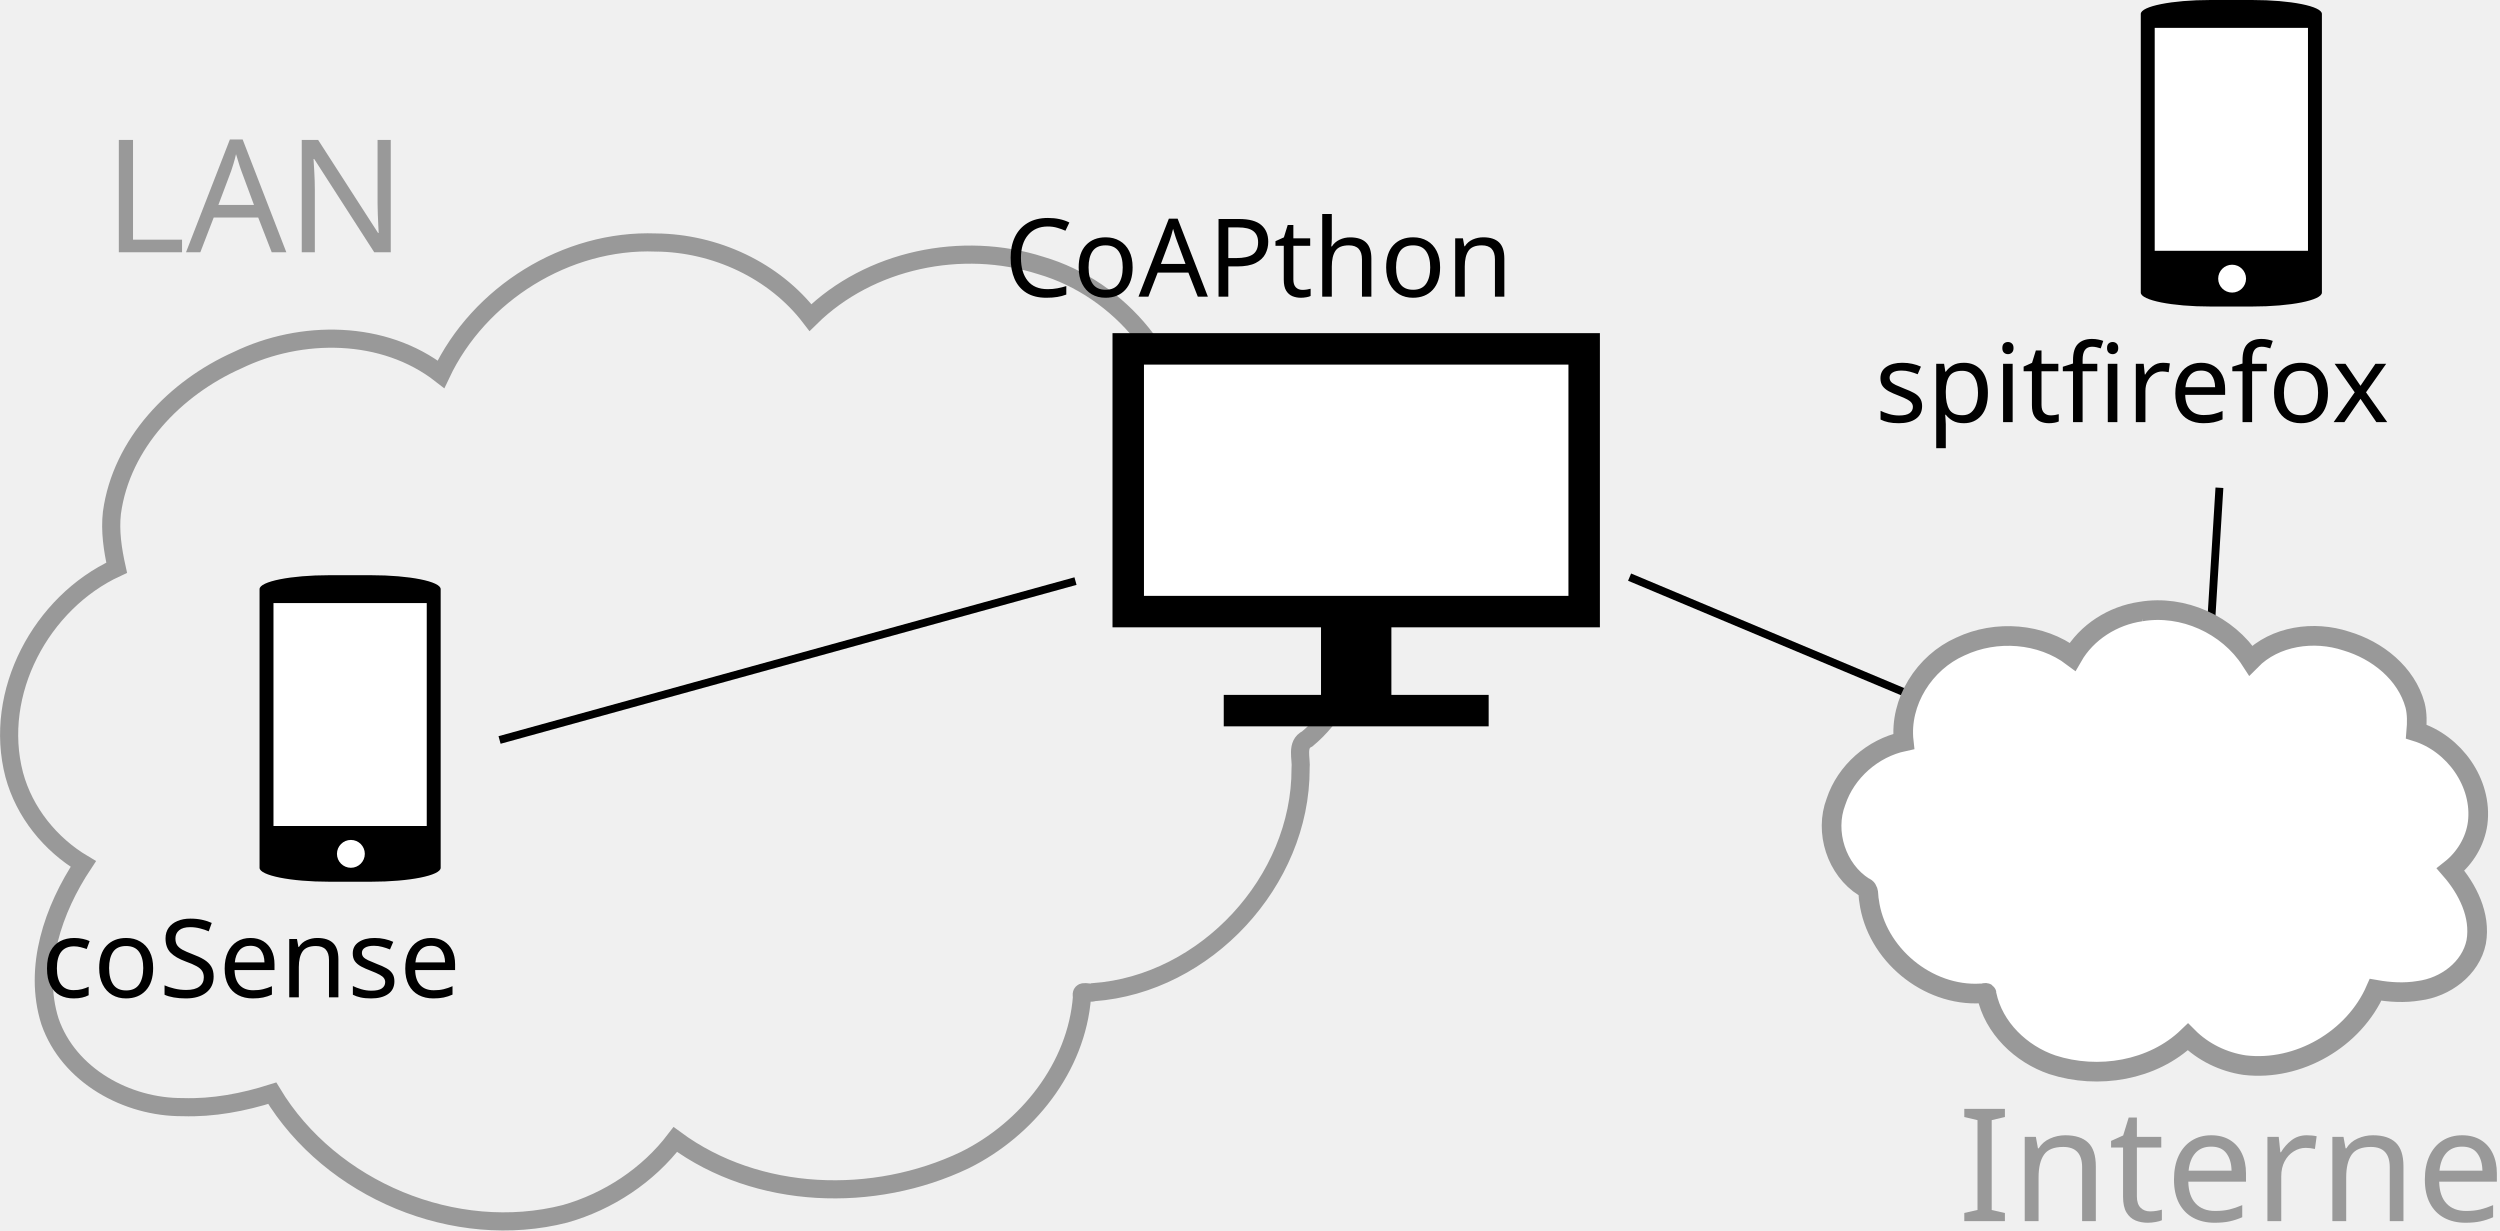
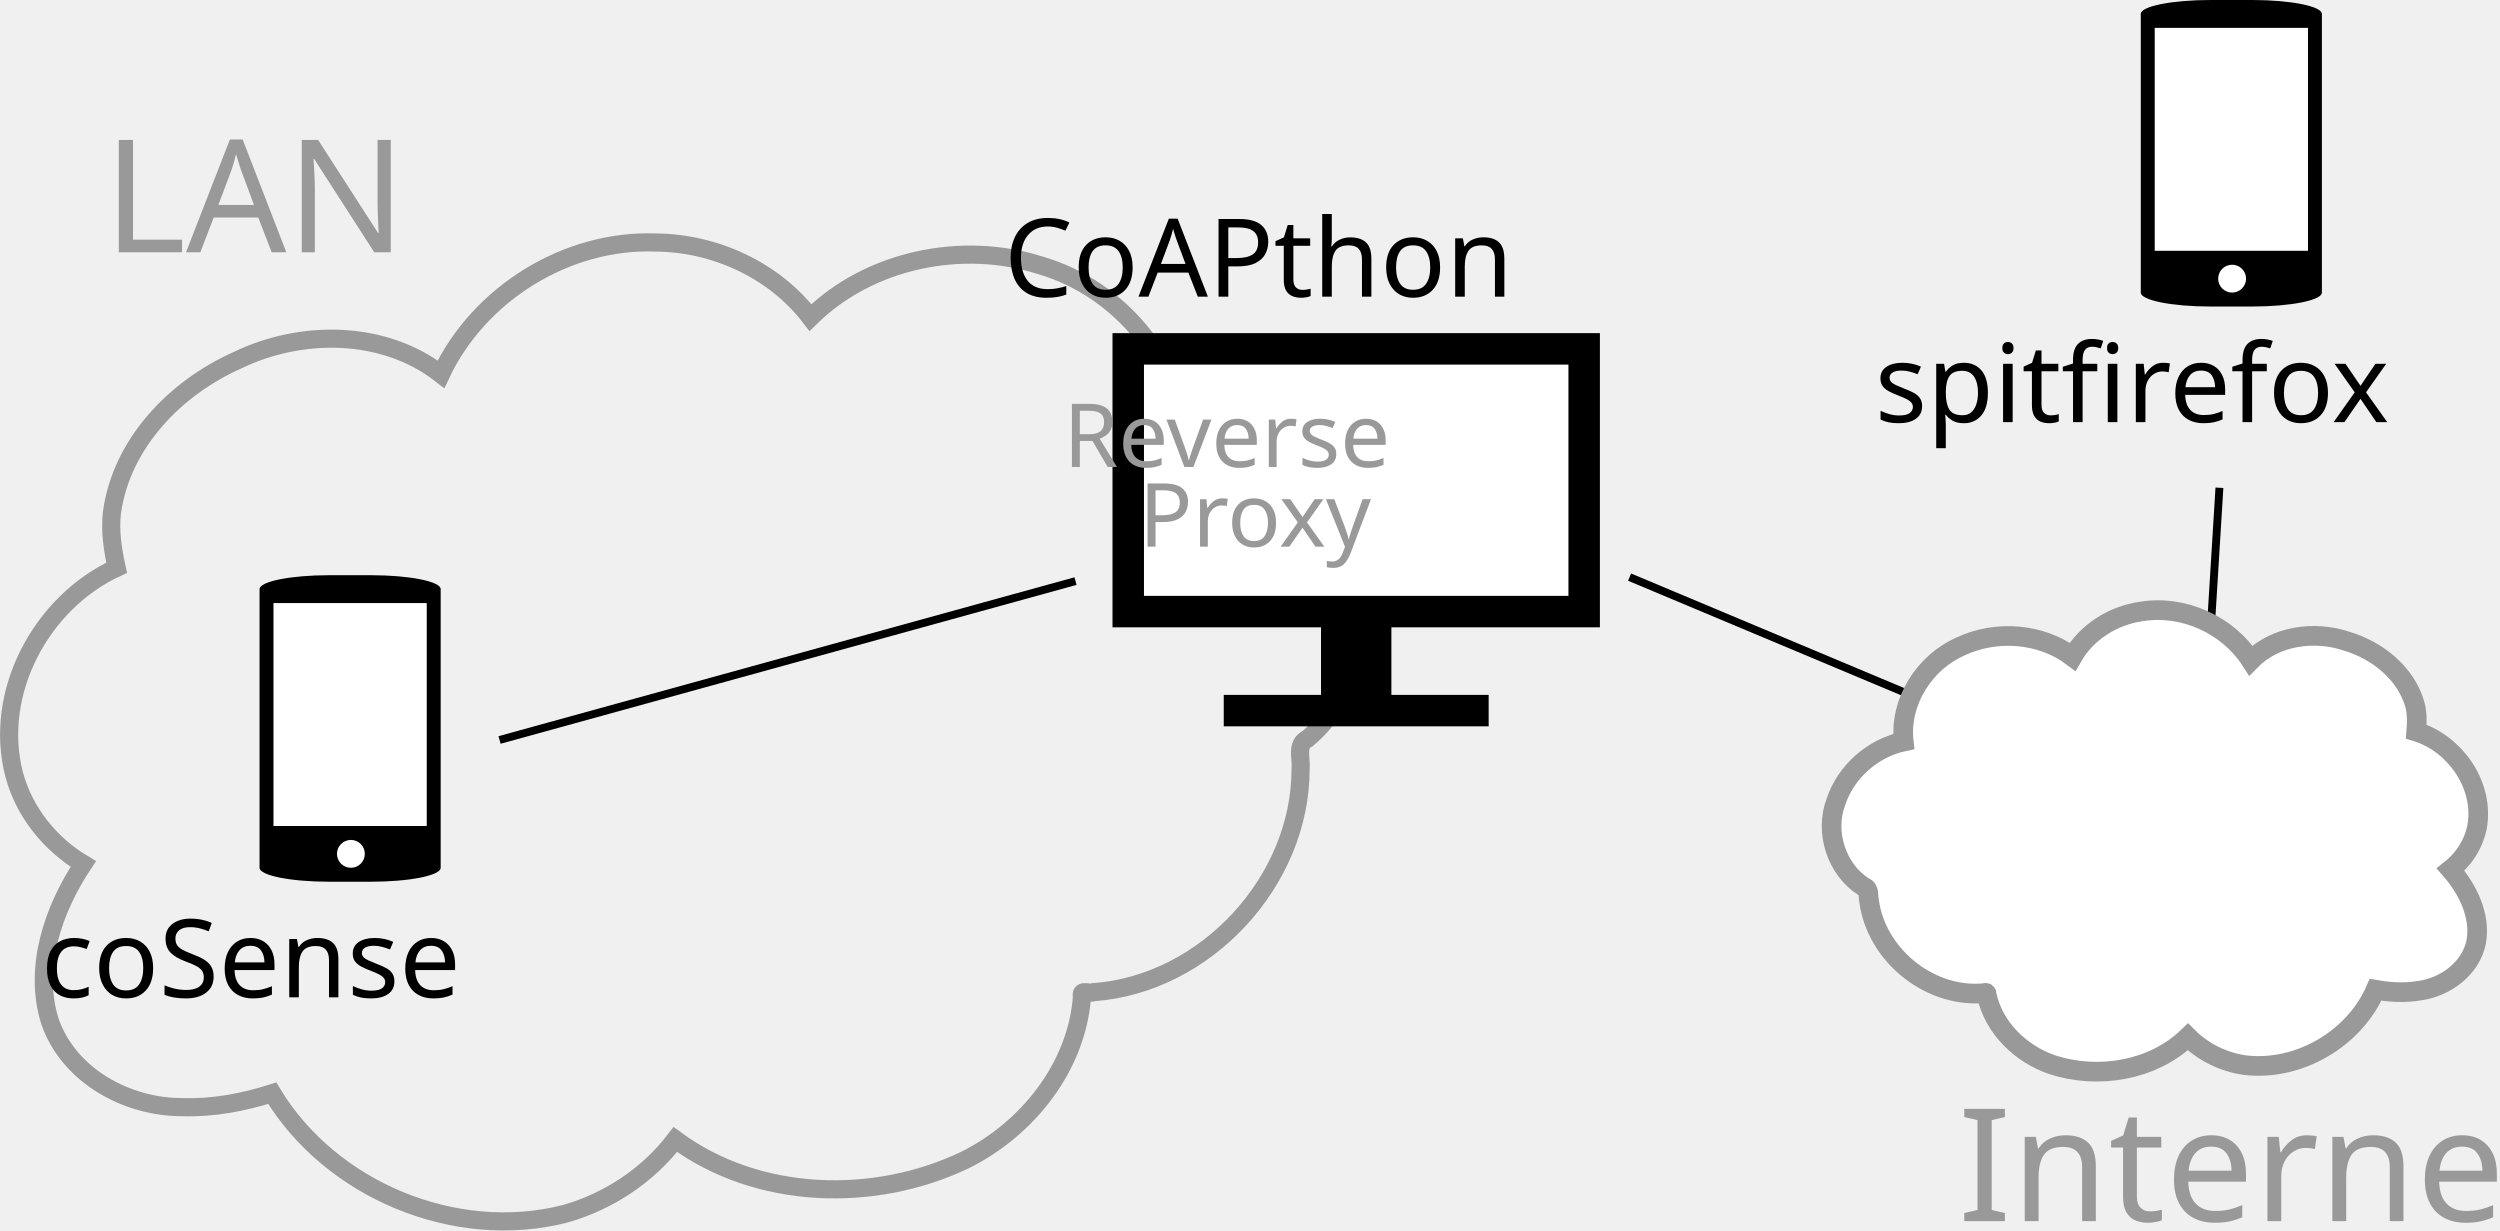
<svg xmlns="http://www.w3.org/2000/svg" width="179.437mm" height="88.321mm" viewBox="0 0 635.8 312.947" id="svg2" version="1.1">
  <defs id="defs4">
    <filter height="1.96" x="-0.48" y="-0.48" width="1.96" id="filter3941-9" style="color-interpolation-filters:sRGB">
      <feGaussianBlur stdDeviation="13.143" id="feGaussianBlur3943-4" />
    </filter>
  </defs>
  <g id="layer1" transform="translate(-77.00234,-87.36568)">
    <path style="fill:none;fill-rule:evenodd;stroke:#000000;stroke-width:2;stroke-linecap:butt;stroke-linejoin:miter;stroke-miterlimit:4;stroke-dasharray:none;stroke-opacity:1" d="m 641.447,211.41 -4.041,65.66" id="path4318-3-6" />
    <path style="fill:none;fill-rule:evenodd;stroke:#000000;stroke-width:2;stroke-linecap:butt;stroke-linejoin:miter;stroke-miterlimit:4;stroke-dasharray:none;stroke-opacity:1" d="m 491.439,234.139 104.464,43.825" id="path4318-3" />
    <path style="fill:none;stroke:#999999;stroke-width:4.612;stroke-miterlimit:4;stroke-dasharray:none;stroke-opacity:1" id="path3113-2" d="m 243.803,149.038 c -22.732,-0.847 -45.001,13.05 -54.651,33.509 -14.568,-11.359 -35.565,-11.418 -51.766,-3.564 -15.774,7.021 -29.503,21.131 -31.92,38.779 -0.535,4.693 0.194,9.419 1.204,13.991 -19.178,8.841 -31.512,31.798 -26.048,52.665 2.564,9.519 9.176,17.69 17.562,22.673 -7.622,11.508 -12.788,26.31 -8.48,40.032 4.761,13.789 19.606,21.892 33.758,21.808 7.731,0.259 15.431,-1.215 22.775,-3.542 14.856,24.623 46.541,37.823 74.496,30.668 11.021,-3.14 21.08,-9.773 28.019,-18.895 20.942,15.432 50.494,16.275 73.601,5.248 15.833,-7.827 28.489,-23.591 29.825,-41.581 -0.52,-2.038 1.868,-0.628 2.918,-1.131 28.52,-2.064 52.744,-28.205 52.672,-56.847 0.274,-2.578 -1.206,-6.189 1.713,-7.579 13.314,-11.09 17.114,-31.864 8.851,-47.059 -7.358,-15.228 -23.226,-25.777 -40.025,-27.118 -0.425,-21.26 -16.446,-40.334 -36.594,-46.206 -19.999,-6.419 -43.597,-1.532 -58.591,13.235 -9.193,-12.037 -24.246,-18.945 -39.317,-19.087 z" />
    <path style="fill:#ffffff;fill-opacity:1;stroke:#999999;stroke-width:5;stroke-miterlimit:4;stroke-dasharray:none;stroke-opacity:1" id="path3113-2-7" d="m 621.49,242.894 c 10.695,-1.823 22.095,3.353 27.939,12.423 6.177,-6.283 16.101,-7.625 24.254,-4.926 7.898,2.332 15.273,8.145 17.52,16.338 0.547,2.186 0.498,4.466 0.306,6.691 9.621,2.98 16.891,13.062 15.614,23.271 -0.617,4.662 -3.231,8.939 -6.884,11.82 4.324,4.964 7.694,11.64 6.516,18.398 -1.388,6.818 -7.9,11.579 -14.597,12.425 -3.639,0.607 -7.372,0.392 -10.991,-0.249 -5.483,12.572 -19.638,20.798 -33.304,19.164 -5.408,-0.795 -10.579,-3.301 -14.431,-7.18 -8.936,8.608 -22.857,10.856 -34.472,7.089 -7.976,-2.709 -14.948,-9.371 -16.705,-17.794 0.118,-0.996 -0.922,-0.18 -1.451,-0.352 -13.615,0.81 -26.705,-10.034 -28.464,-23.581 -0.291,-1.202 0.183,-3.002 -1.284,-3.476 -6.99,-4.41 -10.087,-13.995 -7.131,-21.697 2.526,-7.661 9.368,-13.642 17.227,-15.328 -1.13,-10.079 5.251,-20.101 14.41,-24.139 9.054,-4.287 20.518,-3.454 28.533,2.59 3.593,-6.267 10.278,-10.476 17.396,-11.487 z" />
    <g id="g4225" transform="translate(20,-7.142857)">
      <g id="g4151" transform="translate(356.7511,170.5698)">
        <rect y="12.664" x="-12.816" height="66.816" width="115.954" id="rect4137" style="color:#000000;clip-rule:nonzero;display:inline;overflow:visible;visibility:visible;opacity:1;isolation:auto;mix-blend-mode:normal;color-interpolation:sRGB;color-interpolation-filters:linearRGB;solid-color:#000000;solid-opacity:1;fill:#ffffff;fill-opacity:1;fill-rule:nonzero;stroke:#000000;stroke-width:8;stroke-linecap:butt;stroke-linejoin:miter;stroke-miterlimit:4;stroke-dasharray:none;stroke-dashoffset:0;stroke-opacity:1;color-rendering:auto;image-rendering:auto;shape-rendering:auto;text-rendering:auto;enable-background:accumulate" />
        <rect style="color:#000000;clip-rule:nonzero;display:inline;overflow:visible;visibility:visible;opacity:1;isolation:auto;mix-blend-mode:normal;color-interpolation:sRGB;color-interpolation-filters:linearRGB;solid-color:#000000;solid-opacity:1;fill:#000000;fill-opacity:1;fill-rule:nonzero;stroke:none;stroke-width:6.905;stroke-linecap:butt;stroke-linejoin:miter;stroke-miterlimit:4;stroke-dasharray:none;stroke-dashoffset:0;stroke-opacity:1;color-rendering:auto;image-rendering:auto;shape-rendering:auto;text-rendering:auto;enable-background:accumulate" id="rect4139" width="17.896" height="22.148" x="36.212" y="81.608" />
        <path id="path4141" d="m 11.474,104.661 67.373,0" style="color:#000000;clip-rule:nonzero;display:inline;overflow:visible;visibility:visible;opacity:1;isolation:auto;mix-blend-mode:normal;color-interpolation:sRGB;color-interpolation-filters:linearRGB;solid-color:#000000;solid-opacity:1;fill:none;fill-opacity:1;fill-rule:nonzero;stroke:#000000;stroke-width:8;stroke-linecap:butt;stroke-linejoin:miter;stroke-miterlimit:4;stroke-dasharray:none;stroke-dashoffset:0;stroke-opacity:1;color-rendering:auto;image-rendering:auto;shape-rendering:auto;text-rendering:auto;enable-background:accumulate" />
      </g>
      <text id="text4221" y="169.953" x="402.249" style="font-style:normal;font-weight:normal;font-size:27.651px;line-height:125%;font-family:sans-serif;text-align:center;letter-spacing:0px;word-spacing:0px;text-anchor:middle;fill:#000000;fill-opacity:1;stroke:none;stroke-width:1px;stroke-linecap:butt;stroke-linejoin:miter;stroke-opacity:1" xml:space="preserve">
        <tspan style="font-style:normal;font-variant:normal;font-weight:normal;font-stretch:normal;font-family:'Segoe UI';-inkscape-font-specification:'Segoe UI';text-align:center;text-anchor:middle" y="169.953" x="402.249" id="tspan4223">CoAPthon</tspan>
+       </text>
+       <text id="text4221-3" y="213.278" x="401.335" style="font-style:normal;font-weight:normal;font-size:27.651px;line-height:90%;font-family:sans-serif;text-align:center;letter-spacing:0px;word-spacing:0px;text-anchor:middle;fill:#999999;fill-opacity:1;stroke:none;stroke-width:1px;stroke-linecap:butt;stroke-linejoin:miter;stroke-opacity:1;" xml:space="preserve">
+         <tspan style="font-style:normal;font-variant:normal;font-weight:normal;font-stretch:normal;font-size:22.5px;line-height:90%;font-family:'Segoe UI';-inkscape-font-specification:'Segoe UI';text-align:center;text-anchor:middle;fill:#999999;fill-opacity:1;" y="213.278" x="401.335" id="tspan4223-6">Reverse</tspan>
+         <tspan style="font-style:normal;font-variant:normal;font-weight:normal;font-stretch:normal;font-size:22.5px;line-height:90%;font-family:'Segoe UI';-inkscape-font-specification:'Segoe UI';text-align:center;text-anchor:middle;fill:#999999;fill-opacity:1;" y="233.528" x="401.335" id="tspan4183">Proxy</tspan>
      </text>
    </g>
    <g id="g4251" transform="translate(1.428571,-20.71429)">
      <g transform="translate(141.5834,254.3663)" id="g4216">
        <rect style="opacity:1;fill:#000000;fill-opacity:1;fill-rule:nonzero;stroke:none;stroke-width:2.1;stroke-linecap:round;stroke-linejoin:round;stroke-miterlimit:4;stroke-dasharray:none;stroke-opacity:1" id="rect5015" width="46.063" height="77.953" x="0" y="0" rx="17.717" ry="3.543" />
        <circle style="opacity:1;fill:#ffffff;fill-opacity:1;fill-rule:nonzero;stroke:none;stroke-width:2.1;stroke-linecap:round;stroke-linejoin:round;stroke-miterlimit:4;stroke-dasharray:none;stroke-opacity:1" id="path5017" cx="23.228" cy="70.866" r="3.543" />
        <rect style="opacity:1;fill:#ffffff;fill-opacity:1;fill-rule:nonzero;stroke:none;stroke-width:2.1;stroke-linecap:round;stroke-linejoin:round;stroke-miterlimit:4;stroke-dasharray:none;stroke-opacity:1" id="rect5019" width="38.976" height="56.693" x="3.543" y="7.087" rx="0" ry="5.042969e-06" />
      </g>
      <text xml:space="preserve" style="font-style:normal;font-weight:normal;font-size:27.651px;line-height:125%;font-family:sans-serif;text-align:center;letter-spacing:0px;word-spacing:0px;text-anchor:middle;fill:#000000;fill-opacity:1;stroke:none;stroke-width:1px;stroke-linecap:butt;stroke-linejoin:miter;stroke-opacity:1" x="164.527" y="361.72" id="text4221-5">
        <tspan id="tspan4223-3" x="164.527" y="361.72" style="font-style:normal;font-variant:normal;font-weight:normal;font-stretch:normal;font-family:'Segoe UI';-inkscape-font-specification:'Segoe UI';text-align:center;text-anchor:middle">coSense</tspan>
      </text>
    </g>
    <text xml:space="preserve" style="font-style:normal;font-variant:normal;font-weight:normal;font-stretch:normal;font-size:40px;line-height:125%;font-family:'Segoe UI';-inkscape-font-specification:'Segoe UI';letter-spacing:0px;word-spacing:0px;fill:#999999;fill-opacity:1;stroke:none;stroke-width:1px;stroke-linecap:butt;stroke-linejoin:miter;stroke-opacity:1" x="103.347" y="151.525" id="text4259">
      <tspan id="tspan4261" x="103.347" y="151.525">LAN</tspan>
    </text>
    <text xml:space="preserve" style="font-style:normal;font-variant:normal;font-weight:normal;font-stretch:normal;font-size:40px;line-height:125%;font-family:'Segoe UI';-inkscape-font-specification:'Segoe UI';letter-spacing:0px;word-spacing:0px;fill:#999999;fill-opacity:1;stroke:none;stroke-width:1px;stroke-linecap:butt;stroke-linejoin:miter;stroke-opacity:1" x="574.97" y="397.926" id="text4259-5">
      <tspan id="tspan4261-6" x="574.97" y="397.926">Internet</tspan>
    </text>
    <g id="g4251-2" transform="translate(479.8624,-167.0006)">
      <g transform="translate(141.5834,254.3663)" id="g4216-9">
        <rect style="opacity:1;fill:#000000;fill-opacity:1;fill-rule:nonzero;stroke:none;stroke-width:2.1;stroke-linecap:round;stroke-linejoin:round;stroke-miterlimit:4;stroke-dasharray:none;stroke-opacity:1" id="rect5015-1" width="46.063" height="77.953" x="0" y="0" rx="17.717" ry="3.543" />
        <circle style="opacity:1;fill:#ffffff;fill-opacity:1;fill-rule:nonzero;stroke:none;stroke-width:2.1;stroke-linecap:round;stroke-linejoin:round;stroke-miterlimit:4;stroke-dasharray:none;stroke-opacity:1" id="path5017-2" cx="23.228" cy="70.866" r="3.543" />
        <rect style="opacity:1;fill:#ffffff;fill-opacity:1;fill-rule:nonzero;stroke:none;stroke-width:2.1;stroke-linecap:round;stroke-linejoin:round;stroke-miterlimit:4;stroke-dasharray:none;stroke-opacity:1" id="rect5019-7" width="38.976" height="56.693" x="3.543" y="7.087" rx="0" ry="5.042969e-06" />
      </g>
      <text xml:space="preserve" style="font-style:normal;font-weight:normal;font-size:27.651px;line-height:125%;font-family:sans-serif;text-align:center;letter-spacing:0px;word-spacing:0px;text-anchor:middle;fill:#000000;fill-opacity:1;stroke:none;stroke-width:1px;stroke-linecap:butt;stroke-linejoin:miter;stroke-opacity:1" x="164.527" y="361.72" id="text4221-5-0">
        <tspan x="164.527" y="361.72" style="font-style:normal;font-variant:normal;font-weight:normal;font-stretch:normal;font-family:'Segoe UI';-inkscape-font-specification:'Segoe UI';text-align:center;text-anchor:middle" id="tspan4314">spitfirefox</tspan>
      </text>
    </g>
    <path style="fill:none;fill-rule:evenodd;stroke:#000000;stroke-width:2;stroke-linecap:butt;stroke-linejoin:miter;stroke-miterlimit:4;stroke-dasharray:none;stroke-opacity:1" d="M 204.051,275.555 C 350.523,235.149 350.523,235.149 350.523,235.149" id="path4318" />
  </g>
</svg>
